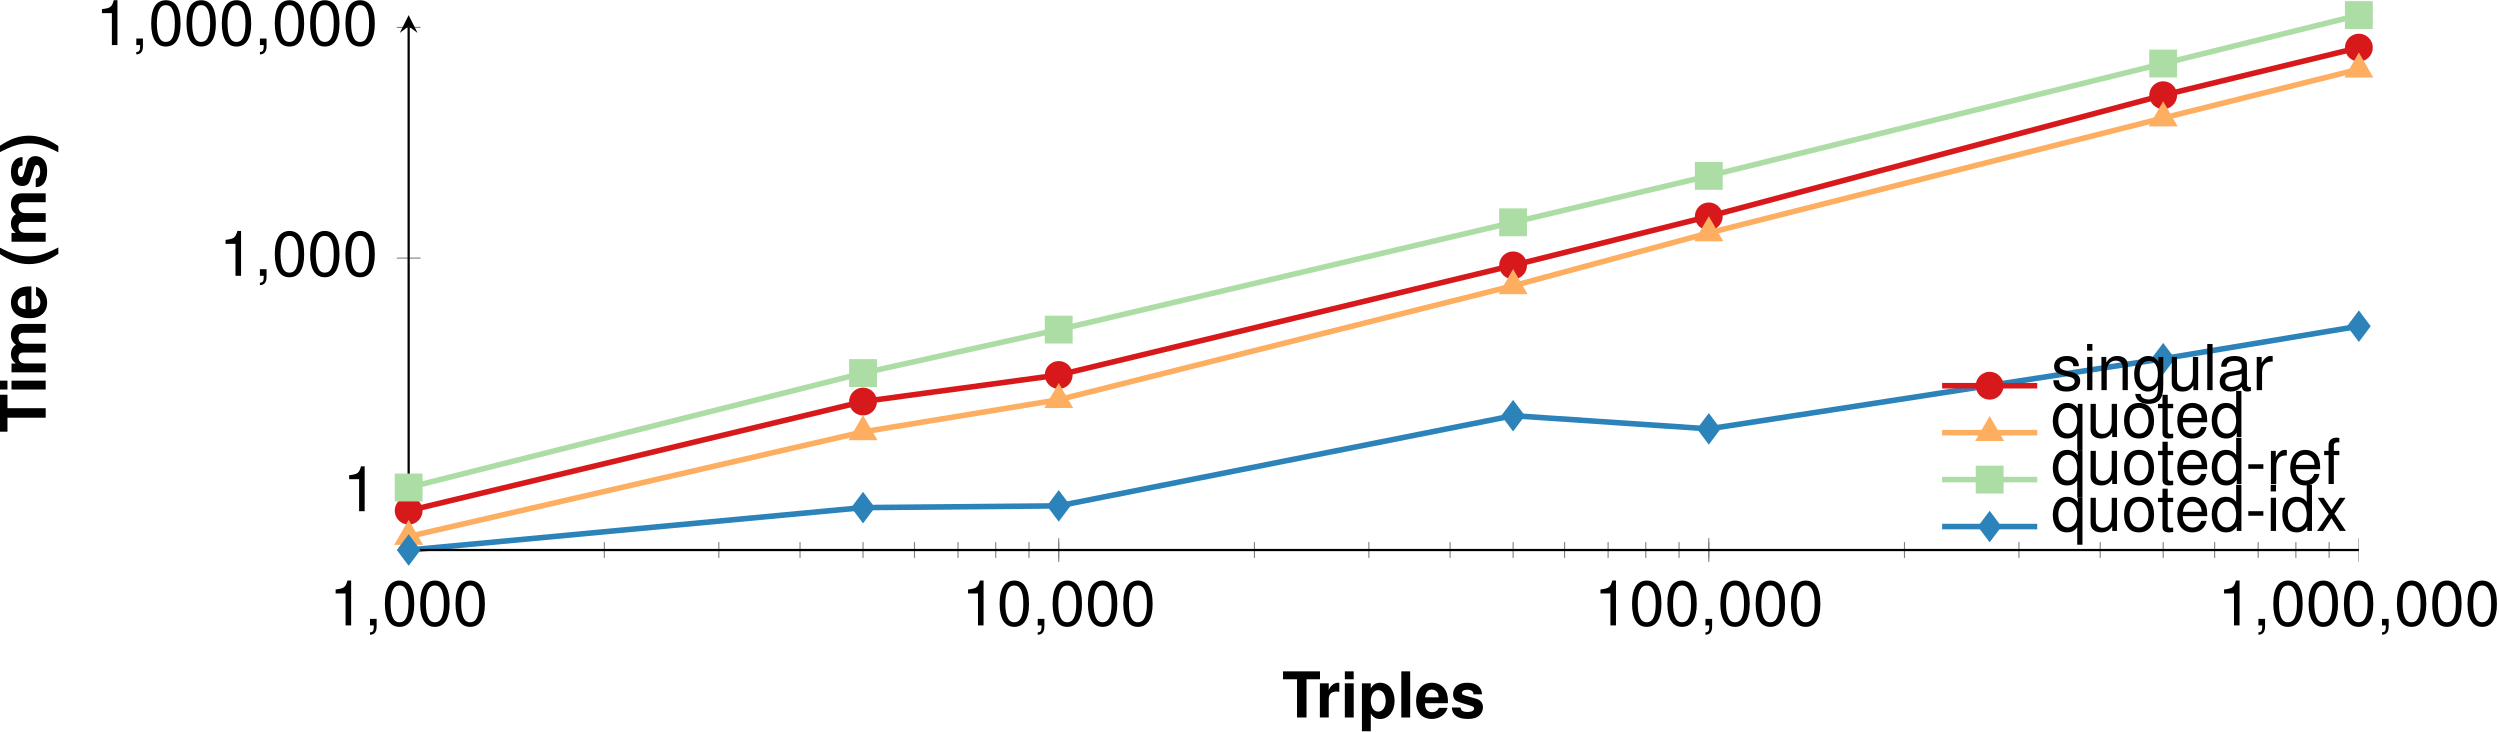
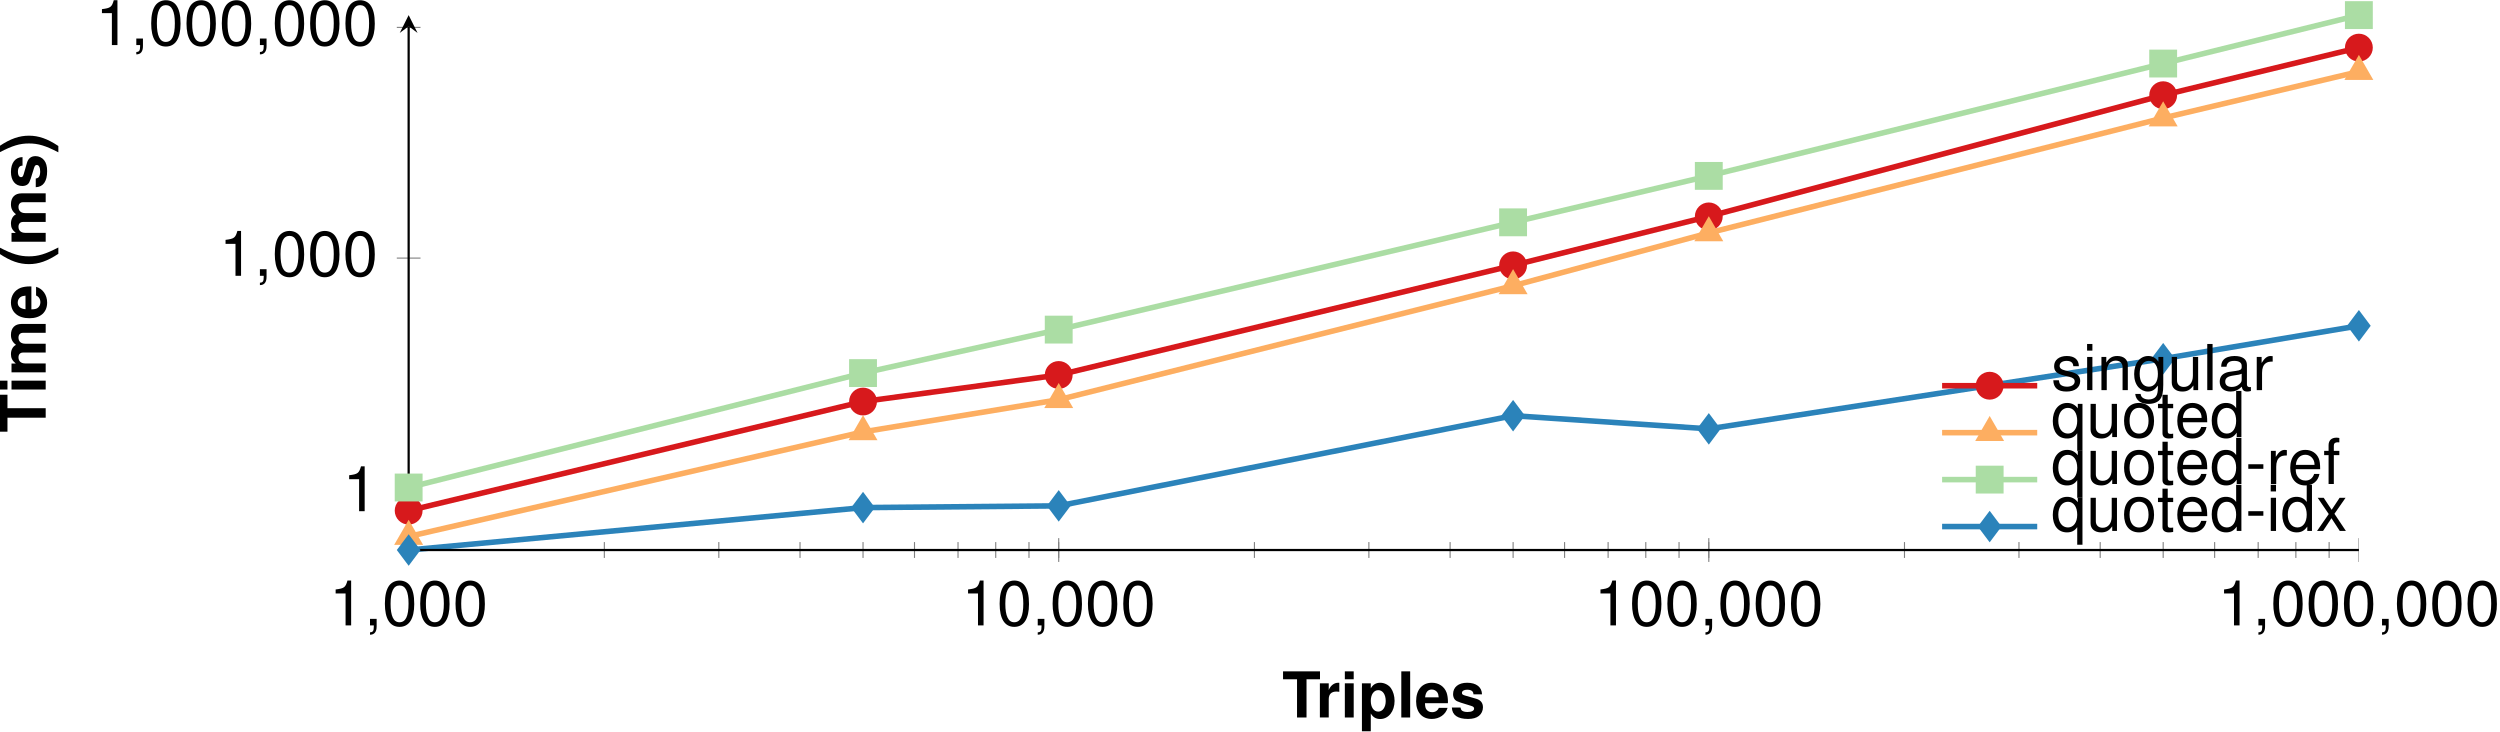
<svg xmlns="http://www.w3.org/2000/svg" xmlns:xlink="http://www.w3.org/1999/xlink" version="1.1" width="446.998pt" height="130.749pt" viewBox="3.273 -133.832 446.998 130.749">
  <defs>
    <clipPath id="clip1">
      <path d="M76.34 106.242H425.039V-272.859H76.34" />
    </clipPath>
    <clipPath id="clip2">
      <path d="M-65.129-35.488V-131.129H566.504V-35.488" />
    </clipPath>
    <path id="g1-40" d="M2.297-8.249C.996-6.291 .453-4.73 .453-2.998C.453-1.256 .996 .306 2.297 2.263H3.428C2.229-.068 1.844-1.335 1.844-2.998C1.844-4.65 2.229-5.94 3.428-8.249H2.297Z" />
    <path id="g1-41" d="M1.38 2.263C2.682 .306 3.225-1.256 3.225-2.987C3.225-4.73 2.682-6.291 1.38-8.249H.249C1.448-5.918 1.833-4.65 1.833-2.987C1.833-1.335 1.448-.045 .249 2.263H1.38Z" />
    <path id="g1-84" d="M4.356-6.834H6.766V-8.249H.158V-6.834H2.659V0H4.356V-6.834Z" />
    <path id="g1-101" d="M5.929-2.557C5.94-2.693 5.94-2.75 5.94-2.829C5.94-3.44 5.85-4.005 5.703-4.435C5.295-5.544 4.311-6.212 3.078-6.212C1.324-6.212 .249-4.945 .249-2.897C.249-.939 1.313 .26 3.044 .26C4.413 .26 5.522-.52 5.872-1.72H4.311C4.119-1.233 3.677-.95 3.1-.95C2.648-.95 2.286-1.143 2.059-1.482C1.912-1.709 1.856-1.98 1.833-2.557H5.929ZM1.856-3.609C1.957-4.537 2.354-5.001 3.055-5.001C3.451-5.001 3.813-4.809 4.039-4.492C4.187-4.266 4.254-4.028 4.288-3.609H1.856Z" />
    <path id="g1-105" d="M2.342-6.11H.758V0H2.342V-6.11ZM2.342-8.249H.758V-6.834H2.342V-8.249Z" />
    <path id="g1-108" d="M2.342-8.249H.758V0H2.342V-8.249Z" />
    <path id="g1-109" d="M.679-6.11V0H2.263V-3.666C2.263-4.413 2.67-4.865 3.349-4.865C3.881-4.865 4.209-4.56 4.209-4.073V0H5.793V-3.666C5.793-4.413 6.201-4.865 6.879-4.865C7.411-4.865 7.739-4.56 7.739-4.073V0H9.324V-4.322C9.324-5.51 8.599-6.212 7.377-6.212C6.608-6.212 6.065-5.94 5.59-5.307C5.295-5.884 4.684-6.212 3.926-6.212C3.225-6.212 2.772-5.974 2.252-5.352V-6.11H.679Z" />
    <path id="g1-112" d="M2.24-6.11H.656V2.467H2.24V-.724C2.625-.045 3.168 .272 3.938 .272C5.409 .272 6.495-1.109 6.495-2.965C6.495-3.824 6.246-4.684 5.839-5.25C5.431-5.827 4.673-6.212 3.938-6.212C3.168-6.212 2.625-5.884 2.24-5.205V-6.11ZM3.576-4.888C4.379-4.888 4.911-4.107 4.911-2.942C4.911-1.833 4.356-1.052 3.576-1.052C2.783-1.052 2.24-1.822 2.24-2.965S2.783-4.888 3.576-4.888Z" />
    <path id="g1-114" d="M.713-6.11V0H2.297V-3.247C2.297-4.175 2.761-4.639 3.689-4.639C3.858-4.639 3.972-4.628 4.187-4.594V-6.201C4.096-6.212 4.039-6.212 3.994-6.212C3.27-6.212 2.636-5.737 2.297-4.911V-6.11H.713Z" />
    <path id="g1-115" d="M5.714-4.141C5.691-5.431 4.696-6.212 3.055-6.212C1.505-6.212 .543-5.431 .543-4.175C.543-3.768 .668-3.417 .883-3.179C1.098-2.965 1.29-2.863 1.878-2.67L3.768-2.082C4.164-1.957 4.3-1.833 4.3-1.584C4.3-1.211 3.858-.984 3.123-.984C2.716-.984 2.387-1.064 2.184-1.199C2.014-1.324 1.946-1.448 1.878-1.776H.328C.373-.441 1.358 .26 3.213 .26C4.062 .26 4.707 .079 5.16-.283S5.884-1.211 5.884-1.81C5.884-2.602 5.488-3.112 4.684-3.349L2.682-3.926C2.24-4.062 2.127-4.153 2.127-4.402C2.127-4.741 2.489-4.967 3.044-4.967C3.802-4.967 4.175-4.696 4.187-4.141H5.714Z" />
    <path id="g3-44" d="M.984-1.177V0H1.663V.204C1.663 .984 1.516 1.211 .984 1.233V1.663C1.776 1.663 2.172 1.154 2.172 .181V-1.177H.984Z" />
    <path id="g3-45" d="M3.213-3.53H.52V-2.716H3.213V-3.53Z" />
    <path id="g3-48" d="M3.112-8.022C2.365-8.022 1.686-7.694 1.267-7.14C.747-6.438 .487-5.363 .487-3.881C.487-1.177 1.392 .26 3.112 .26C4.809 .26 5.737-1.177 5.737-3.813C5.737-5.375 5.488-6.416 4.956-7.14C4.537-7.705 3.87-8.022 3.112-8.022ZM3.112-7.14C4.187-7.14 4.718-6.053 4.718-3.904C4.718-1.629 4.198-.566 3.089-.566C2.037-.566 1.505-1.675 1.505-3.87S2.037-7.14 3.112-7.14Z" />
    <path id="g3-49" d="M2.931-5.714V0H3.926V-8.022H3.27C2.919-6.789 2.693-6.619 1.154-6.427V-5.714H2.931Z" />
    <path id="g3-97" d="M6.053-.554C5.952-.532 5.906-.532 5.85-.532C5.522-.532 5.341-.702 5.341-.996V-4.481C5.341-5.533 4.571-6.099 3.112-6.099C2.252-6.099 1.539-5.85 1.143-5.409C.871-5.103 .758-4.764 .735-4.175H1.686C1.765-4.899 2.195-5.228 3.078-5.228C3.926-5.228 4.402-4.911 4.402-4.345V-4.096C4.402-3.7 4.164-3.53 3.417-3.44C2.082-3.27 1.878-3.225 1.516-3.078C.826-2.795 .475-2.263 .475-1.494C.475-.419 1.222 .26 2.421 .26C3.168 .26 3.768 0 4.435-.611C4.503-.011 4.798 .26 5.409 .26C5.601 .26 5.748 .238 6.053 .158V-.554ZM4.402-1.867C4.402-1.55 4.311-1.358 4.028-1.098C3.643-.747 3.179-.566 2.625-.566C1.89-.566 1.46-.917 1.46-1.516C1.46-2.139 1.878-2.455 2.885-2.602C3.881-2.738 4.085-2.783 4.402-2.931V-1.867Z" />
    <path id="g3-100" d="M5.601-8.249H4.662V-5.182C4.266-5.782 3.632-6.099 2.84-6.099C1.301-6.099 .294-4.865 .294-2.976C.294-.973 1.279 .26 2.874 .26C3.689 .26 4.254-.045 4.764-.781V0H5.601V-8.249ZM2.998-5.216C4.017-5.216 4.662-4.311 4.662-2.897C4.662-1.528 4.005-.622 3.01-.622C1.969-.622 1.279-1.539 1.279-2.919S1.969-5.216 2.998-5.216Z" />
    <path id="g3-101" d="M5.805-2.648C5.805-3.553 5.737-4.096 5.567-4.537C5.182-5.51 4.277-6.099 3.168-6.099C1.516-6.099 .453-4.831 .453-2.885S1.482 .26 3.146 .26C4.503 .26 5.442-.509 5.68-1.799H4.73C4.469-1.018 3.938-.611 3.179-.611C2.58-.611 2.071-.883 1.754-1.38C1.528-1.72 1.448-2.059 1.437-2.648H5.805ZM1.46-3.417C1.539-4.515 2.206-5.228 3.157-5.228C4.085-5.228 4.798-4.458 4.798-3.485C4.798-3.462 4.798-3.44 4.786-3.417H1.46Z" />
    <path id="g3-102" d="M2.919-5.929H1.935V-6.857C1.935-7.253 2.161-7.457 2.591-7.457C2.67-7.457 2.704-7.457 2.919-7.445V-8.226C2.704-8.271 2.58-8.283 2.387-8.283C1.516-8.283 .996-7.785 .996-6.936V-5.929H.204V-5.16H.996V0H1.935V-5.16H2.919V-5.929Z" />
    <path id="g3-103" d="M4.662-5.929V-5.069C4.187-5.771 3.609-6.099 2.851-6.099C1.346-6.099 .328-4.786 .328-2.863C.328-1.89 .588-1.098 1.075-.532C1.516-.034 2.15 .26 2.772 .26C3.519 .26 4.039-.057 4.571-.803V-.498C4.571 .306 4.469 .792 4.232 1.12C3.983 1.471 3.496 1.675 2.919 1.675C2.489 1.675 2.105 1.561 1.844 1.358C1.629 1.188 1.539 1.03 1.482 .679H.52C.622 1.799 1.494 2.467 2.885 2.467C3.768 2.467 4.526 2.184 4.911 1.709C5.363 1.165 5.533 .419 5.533-.973V-5.929H4.662ZM2.953-5.228C3.972-5.228 4.571-4.368 4.571-2.885C4.571-1.471 3.96-.611 2.965-.611C1.935-.611 1.313-1.482 1.313-2.919C1.313-4.345 1.946-5.228 2.953-5.228Z" />
    <path id="g3-105" d="M1.697-5.929H.758V0H1.697V-5.929ZM1.697-8.249H.747V-7.061H1.697V-8.249Z" />
    <path id="g3-108" d="M1.72-8.249H.769V0H1.72V-8.249Z" />
    <path id="g3-110" d="M.792-5.929V0H1.743V-3.27C1.743-4.481 2.376-5.273 3.349-5.273C4.096-5.273 4.571-4.82 4.571-4.107V0H5.51V-4.481C5.51-5.465 4.775-6.099 3.632-6.099C2.75-6.099 2.184-5.759 1.663-4.933V-5.929H.792Z" />
    <path id="g3-111" d="M3.078-6.099C1.414-6.099 .407-4.911 .407-2.919S1.403 .26 3.089 .26C4.752 .26 5.771-.928 5.771-2.874C5.771-4.922 4.786-6.099 3.078-6.099ZM3.089-5.228C4.153-5.228 4.786-4.356 4.786-2.885C4.786-1.494 4.13-.611 3.089-.611C2.037-.611 1.392-1.482 1.392-2.919C1.392-4.345 2.037-5.228 3.089-5.228Z" />
    <path id="g3-113" d="M5.601 2.467V-5.929H4.764V-5.137C4.322-5.759 3.655-6.099 2.874-6.099C1.313-6.099 .294-4.82 .294-2.851C.294-.928 1.267 .26 2.829 .26C3.655 .26 4.22-.034 4.662-.679V2.467H5.601ZM3.01-5.216C4.017-5.216 4.662-4.311 4.662-2.885C4.662-1.528 4.005-.622 3.01-.622C1.969-.622 1.279-1.539 1.279-2.919C1.279-4.288 1.969-5.216 3.01-5.216Z" />
    <path id="g3-114" d="M.781-5.929V0H1.731V-3.078C1.731-3.926 1.946-4.481 2.399-4.809C2.693-5.024 2.976-5.092 3.632-5.103V-6.065C3.474-6.087 3.394-6.099 3.27-6.099C2.659-6.099 2.195-5.737 1.652-4.854V-5.929H.781Z" />
    <path id="g3-115" d="M4.956-4.277C4.945-5.442 4.175-6.099 2.806-6.099C1.426-6.099 .532-5.386 .532-4.288C.532-3.361 1.007-2.919 2.41-2.58L3.293-2.365C3.949-2.206 4.209-1.969 4.209-1.539C4.209-.984 3.655-.611 2.829-.611C2.32-.611 1.89-.758 1.652-1.007C1.505-1.177 1.437-1.346 1.38-1.765H.385C.43-.396 1.199 .26 2.75 .26C4.243 .26 5.194-.475 5.194-1.618C5.194-2.501 4.696-2.987 3.519-3.27L2.614-3.485C1.844-3.666 1.516-3.915 1.516-4.334C1.516-4.877 2.003-5.228 2.772-5.228C3.53-5.228 3.938-4.899 3.96-4.277H4.956Z" />
    <path id="g3-116" d="M2.874-5.929H1.901V-7.558H.962V-5.929H.158V-5.16H.962V-.679C.962-.079 1.369 .26 2.105 .26C2.331 .26 2.557 .238 2.874 .181V-.611C2.75-.577 2.602-.566 2.421-.566C2.014-.566 1.901-.679 1.901-1.098V-5.16H2.874V-5.929Z" />
    <path id="g3-117" d="M5.454 0V-5.929H4.515V-2.568C4.515-1.358 3.881-.566 2.897-.566C2.15-.566 1.675-1.018 1.675-1.731V-5.929H.735V-1.358C.735-.373 1.471 .26 2.625 .26C3.496 .26 4.051-.045 4.605-.826V0H5.454Z" />
    <path id="g3-120" d="M3.304-3.066L5.295-5.929H4.232L2.806-3.779L1.38-5.929H.306L2.286-3.021L.192 0H1.267L2.772-2.274L4.254 0H5.352L3.304-3.066Z" />
  </defs>
  <g id="page1">
    <path d="M76.34-42.527L157.582-62.035L192.57-66.785L273.812-86.387L308.805-95.141L390.047-116.809L425.039-125.316" stroke="#d7191c" fill="none" stroke-width=".996" stroke-miterlimit="10" />
-     <path d="M76.34-37.91L157.582-56.613L192.57-62.367L273.812-82.731L308.805-92.188L390.047-112.731L425.039-121.461" stroke="#fdae61" fill="none" stroke-width=".996" stroke-miterlimit="10" />
+     <path d="M76.34-37.91L157.582-56.613L192.57-62.367L273.812-82.731L308.805-92.188L390.047-112.731L425.039-121.031" stroke="#fdae61" fill="none" stroke-width=".996" stroke-miterlimit="10" />
    <path d="M76.34-46.668L157.582-67.125L192.57-74.898L273.812-94.078L308.805-102.383L390.047-122.469L425.039-131.129" stroke="#abdda4" fill="none" stroke-width=".996" stroke-miterlimit="10" />
-     <path d="M76.34-35.488L157.582-43.074L192.57-43.383L273.812-59.508L308.805-57.152L390.047-69.699L425.039-75.508" stroke="#2b83ba" fill="none" stroke-width=".996" stroke-miterlimit="10" />
+     <path d="M76.34-35.488L157.582-43.074L192.57-43.383L273.812-59.508L308.805-57.152L390.047-69.699L425.039-75.582" stroke="#2b83ba" fill="none" stroke-width=".996" stroke-miterlimit="10" />
    <path d="M76.34-34.07V-36.906M111.328-34.07V-36.906M131.797-34.07V-36.906M146.316-34.07V-36.906M157.582-34.07V-36.906M166.785-34.07V-36.906M174.566-34.07V-36.906M181.308-34.07V-36.906M187.254-34.07V-36.906M192.57-34.07V-36.906M227.562-34.07V-36.906M248.027-34.07V-36.906M262.551-34.07V-36.906M273.816-34.07V-36.906M283.019-34.07V-36.906M290.801-34.07V-36.906M297.539-34.07V-36.906M303.484-34.07V-36.906M308.805-34.07V-36.906M343.793-34.07V-36.906M364.262-34.07V-36.906M378.785-34.07V-36.906M390.047-34.07V-36.906M399.25-34.07V-36.906M407.031-34.07V-36.906M413.773-34.07V-36.906M419.719-34.07V-36.906" stroke="#808080" fill="none" stroke-width=".199" stroke-miterlimit="10" clip-path="url(#clip1)" />
    <path d="M76.34-33.363V-37.613M192.57-33.363V-37.613M308.805-33.363V-37.613M425.039-33.363V-37.613" stroke="#808080" fill="none" stroke-width=".199" stroke-miterlimit="10" clip-path="url(#clip1)" />
    <path d="M74.219-46.434H78.461M74.219-87.684H78.461M74.219-128.934H78.461" stroke="#808080" fill="none" stroke-width=".199" stroke-miterlimit="10" clip-path="url(#clip2)" />
    <path d="M76.34-35.488H425.039" stroke="#000" fill="none" stroke-width=".399" stroke-miterlimit="10" />
    <path d="M76.34-35.488V-129.137" stroke="#000" fill="none" stroke-width=".399" stroke-miterlimit="10" />
    <path d="M76.34-131.129L74.746-127.941L76.34-129.136L77.934-127.941" />
    <g transform="matrix(1 0 0 1 258.1546 59.9142)">
      <use x="-196.024" y="-81.922" xlink:href="#g3-49" />
      <use x="-189.71" y="-81.922" xlink:href="#g3-44" />
      <use x="-186.552" y="-81.922" xlink:href="#g3-48" />
      <use x="-180.238" y="-81.922" xlink:href="#g3-48" />
      <use x="-173.923" y="-81.922" xlink:href="#g3-48" />
    </g>
    <g transform="matrix(1 0 0 1 371.23 59.9142)">
      <use x="-196.024" y="-81.922" xlink:href="#g3-49" />
      <use x="-189.71" y="-81.922" xlink:href="#g3-48" />
      <use x="-183.395" y="-81.922" xlink:href="#g3-44" />
      <use x="-180.238" y="-81.922" xlink:href="#g3-48" />
      <use x="-173.923" y="-81.922" xlink:href="#g3-48" />
      <use x="-167.608" y="-81.922" xlink:href="#g3-48" />
    </g>
    <g transform="matrix(1 0 0 1 484.306 59.9142)">
      <use x="-196.024" y="-81.922" xlink:href="#g3-49" />
      <use x="-189.71" y="-81.922" xlink:href="#g3-48" />
      <use x="-183.395" y="-81.922" xlink:href="#g3-48" />
      <use x="-177.08" y="-81.922" xlink:href="#g3-44" />
      <use x="-173.923" y="-81.922" xlink:href="#g3-48" />
      <use x="-167.608" y="-81.922" xlink:href="#g3-48" />
      <use x="-161.294" y="-81.922" xlink:href="#g3-48" />
    </g>
    <g transform="matrix(1 0 0 1 595.802 59.9142)">
      <use x="-196.024" y="-81.922" xlink:href="#g3-49" />
      <use x="-189.71" y="-81.922" xlink:href="#g3-44" />
      <use x="-186.552" y="-81.922" xlink:href="#g3-48" />
      <use x="-180.238" y="-81.922" xlink:href="#g3-48" />
      <use x="-173.923" y="-81.922" xlink:href="#g3-48" />
      <use x="-167.608" y="-81.922" xlink:href="#g3-44" />
      <use x="-164.451" y="-81.922" xlink:href="#g3-48" />
      <use x="-158.137" y="-81.922" xlink:href="#g3-48" />
      <use x="-151.822" y="-81.922" xlink:href="#g3-48" />
    </g>
    <g transform="matrix(1 0 0 1 260.5729 39.4898)">
      <use x="-196.024" y="-81.922" xlink:href="#g3-49" />
    </g>
    <g transform="matrix(1 0 0 1 238.4715 -2.5965)">
      <use x="-196.024" y="-81.922" xlink:href="#g3-49" />
      <use x="-189.71" y="-81.922" xlink:href="#g3-44" />
      <use x="-186.552" y="-81.922" xlink:href="#g3-48" />
      <use x="-180.238" y="-81.922" xlink:href="#g3-48" />
      <use x="-173.923" y="-81.922" xlink:href="#g3-48" />
    </g>
    <g transform="matrix(1 0 0 1 216.3701 -43.8485)">
      <use x="-196.024" y="-81.922" xlink:href="#g3-49" />
      <use x="-189.71" y="-81.922" xlink:href="#g3-44" />
      <use x="-186.552" y="-81.922" xlink:href="#g3-48" />
      <use x="-180.238" y="-81.922" xlink:href="#g3-48" />
      <use x="-173.923" y="-81.922" xlink:href="#g3-48" />
      <use x="-167.608" y="-81.922" xlink:href="#g3-44" />
      <use x="-164.451" y="-81.922" xlink:href="#g3-48" />
      <use x="-158.137" y="-81.922" xlink:href="#g3-48" />
      <use x="-151.822" y="-81.922" xlink:href="#g3-48" />
    </g>
    <path d="M78.332-42.527C78.332-43.629 77.437-44.52 76.34-44.52C75.238-44.52 74.348-43.629 74.348-42.527S75.238-40.535 76.34-40.535C77.437-40.535 78.332-41.426 78.332-42.527Z" fill="#d7191c" />
    <path d="M78.332-42.527C78.332-43.629 77.437-44.52 76.34-44.52C75.238-44.52 74.348-43.629 74.348-42.527S75.238-40.535 76.34-40.535C77.437-40.535 78.332-41.426 78.332-42.527Z" stroke="#d7191c" fill="none" stroke-width=".996" stroke-miterlimit="10" />
    <path d="M159.574-62.035C159.574-63.137 158.68-64.027 157.582-64.027C156.48-64.027 155.59-63.137 155.59-62.035C155.59-60.938 156.48-60.043 157.582-60.043C158.68-60.043 159.574-60.938 159.574-62.035Z" fill="#d7191c" />
    <path d="M159.574-62.035C159.574-63.137 158.68-64.027 157.582-64.027C156.48-64.027 155.59-63.137 155.59-62.035C155.59-60.938 156.48-60.043 157.582-60.043C158.68-60.043 159.574-60.938 159.574-62.035Z" stroke="#d7191c" fill="none" stroke-width=".996" stroke-miterlimit="10" />
    <path d="M194.562-66.785C194.562-67.887 193.672-68.777 192.57-68.777C191.473-68.777 190.578-67.887 190.578-66.785C190.578-65.684 191.473-64.793 192.57-64.793C193.672-64.793 194.562-65.684 194.562-66.785Z" fill="#d7191c" />
    <path d="M194.562-66.785C194.562-67.887 193.672-68.777 192.57-68.777C191.473-68.777 190.578-67.887 190.578-66.785C190.578-65.684 191.473-64.793 192.57-64.793C193.672-64.793 194.562-65.684 194.562-66.785Z" stroke="#d7191c" fill="none" stroke-width=".996" stroke-miterlimit="10" />
    <path d="M275.805-86.387C275.805-87.488 274.914-88.379 273.812-88.379C272.715-88.379 271.82-87.488 271.82-86.387C271.82-85.285 272.715-84.394 273.812-84.394C274.914-84.394 275.805-85.285 275.805-86.387Z" fill="#d7191c" />
    <path d="M275.805-86.387C275.805-87.488 274.914-88.379 273.812-88.379C272.715-88.379 271.82-87.488 271.82-86.387C271.82-85.285 272.715-84.394 273.812-84.394C274.914-84.394 275.805-85.285 275.805-86.387Z" stroke="#d7191c" fill="none" stroke-width=".996" stroke-miterlimit="10" />
    <path d="M310.797-95.141C310.797-96.242 309.906-97.133 308.805-97.133C307.703-97.133 306.812-96.242 306.812-95.141C306.812-94.043 307.703-93.148 308.805-93.148C309.906-93.148 310.797-94.043 310.797-95.141Z" fill="#d7191c" />
    <path d="M310.797-95.141C310.797-96.242 309.906-97.133 308.805-97.133C307.703-97.133 306.812-96.242 306.812-95.141C306.812-94.043 307.703-93.148 308.805-93.148C309.906-93.148 310.797-94.043 310.797-95.141Z" stroke="#d7191c" fill="none" stroke-width=".996" stroke-miterlimit="10" />
    <path d="M392.039-116.809C392.039-117.906 391.148-118.801 390.047-118.801C388.945-118.801 388.055-117.906 388.055-116.809C388.055-115.707 388.945-114.812 390.047-114.812C391.148-114.812 392.039-115.707 392.039-116.809Z" fill="#d7191c" />
    <path d="M392.039-116.809C392.039-117.906 391.148-118.801 390.047-118.801C388.945-118.801 388.055-117.906 388.055-116.809C388.055-115.707 388.945-114.812 390.047-114.812C391.148-114.812 392.039-115.707 392.039-116.809Z" stroke="#d7191c" fill="none" stroke-width=".996" stroke-miterlimit="10" />
    <path d="M427.031-125.316C427.031-126.414 426.137-127.309 425.039-127.309C423.937-127.309 423.043-126.414 423.043-125.316C423.043-124.215 423.937-123.324 425.039-123.324C426.137-123.324 427.031-124.215 427.031-125.316Z" fill="#d7191c" />
    <path d="M427.031-125.316C427.031-126.414 426.137-127.309 425.039-127.309C423.937-127.309 423.043-126.414 423.043-125.316C423.043-124.215 423.937-123.324 425.039-123.324C426.137-123.324 427.031-124.215 427.031-125.316Z" stroke="#d7191c" fill="none" stroke-width=".996" stroke-miterlimit="10" />
    <path d="M76.34-39.902L78.062-36.914H74.613Z" fill="#fdae61" />
    <path d="M76.34-39.902L78.062-36.914H74.613Z" stroke="#fdae61" fill="none" stroke-width=".996" stroke-miterlimit="10" />
    <path d="M157.582-58.605L159.308-55.617H155.855Z" fill="#fdae61" />
    <path d="M157.582-58.605L159.308-55.617H155.855Z" stroke="#fdae61" fill="none" stroke-width=".996" stroke-miterlimit="10" />
    <path d="M192.57-64.359L194.297-61.371H190.848Z" fill="#fdae61" />
    <path d="M192.57-64.359L194.297-61.371H190.848Z" stroke="#fdae61" fill="none" stroke-width=".996" stroke-miterlimit="10" />
    <path d="M273.812-84.723L275.539-81.731H272.09Z" fill="#fdae61" />
    <path d="M273.812-84.723L275.539-81.731H272.09Z" stroke="#fdae61" fill="none" stroke-width=".996" stroke-miterlimit="10" />
    <path d="M308.805-94.18L310.531-91.191H307.078Z" fill="#fdae61" />
    <path d="M308.805-94.18L310.531-91.191H307.078Z" stroke="#fdae61" fill="none" stroke-width=".996" stroke-miterlimit="10" />
    <path d="M390.047-114.723L391.773-111.734H388.32Z" fill="#fdae61" />
    <path d="M390.047-114.723L391.773-111.734H388.32Z" stroke="#fdae61" fill="none" stroke-width=".996" stroke-miterlimit="10" />
-     <path d="M425.039-123.453L426.762-120.465H423.312Z" fill="#fdae61" />
-     <path d="M425.039-123.453L426.762-120.465H423.312Z" stroke="#fdae61" fill="none" stroke-width=".996" stroke-miterlimit="10" />
+     <path d="M425.039-123.023L426.762-120.035H423.312Z" fill="#fdae61" />
+     <path d="M425.039-123.023L426.762-120.035H423.312Z" stroke="#fdae61" fill="none" stroke-width=".996" stroke-miterlimit="10" />
    <path d="M74.348-44.672H78.332V-48.66H74.348Z" fill="#abdda4" />
    <path d="M74.348-44.672H78.332V-48.66H74.348Z" stroke="#abdda4" fill="none" stroke-width=".996" stroke-miterlimit="10" />
    <path d="M155.59-65.133H159.574V-69.117H155.59Z" fill="#abdda4" />
    <path d="M155.59-65.133H159.574V-69.117H155.59Z" stroke="#abdda4" fill="none" stroke-width=".996" stroke-miterlimit="10" />
    <path d="M190.578-72.906H194.562V-76.891H190.578Z" fill="#abdda4" />
    <path d="M190.578-72.906H194.562V-76.891H190.578Z" stroke="#abdda4" fill="none" stroke-width=".996" stroke-miterlimit="10" />
    <path d="M271.82-92.086H275.805V-96.074H271.82Z" fill="#abdda4" />
    <path d="M271.82-92.086H275.805V-96.074H271.82Z" stroke="#abdda4" fill="none" stroke-width=".996" stroke-miterlimit="10" />
    <path d="M306.812-100.391H310.797V-104.375H306.812Z" fill="#abdda4" />
    <path d="M306.812-100.391H310.797V-104.375H306.812Z" stroke="#abdda4" fill="none" stroke-width=".996" stroke-miterlimit="10" />
    <path d="M388.055-120.477H392.039V-124.461H388.055Z" fill="#abdda4" />
    <path d="M388.055-120.477H392.039V-124.461H388.055Z" stroke="#abdda4" fill="none" stroke-width=".996" stroke-miterlimit="10" />
    <path d="M423.043-129.137H427.031V-133.125H423.043Z" fill="#abdda4" />
    <path d="M423.043-129.137H427.031V-133.125H423.043Z" stroke="#abdda4" fill="none" stroke-width=".996" stroke-miterlimit="10" />
    <path d="M76.34-37.48L77.832-35.488L76.34-33.496L74.844-35.488Z" fill="#2b83ba" />
    <path d="M76.34-37.48L77.832-35.488L76.34-33.496L74.844-35.488Z" stroke="#2b83ba" fill="none" stroke-width=".996" stroke-miterlimit="10" />
    <path d="M157.582-45.066L159.074-43.074L157.582-41.082L156.086-43.074Z" fill="#2b83ba" />
    <path d="M157.582-45.066L159.074-43.074L157.582-41.082L156.086-43.074Z" stroke="#2b83ba" fill="none" stroke-width=".996" stroke-miterlimit="10" />
    <path d="M192.57-45.375L194.066-43.383L192.57-41.391L191.078-43.383Z" fill="#2b83ba" />
    <path d="M192.57-45.375L194.066-43.383L192.57-41.391L191.078-43.383Z" stroke="#2b83ba" fill="none" stroke-width=".996" stroke-miterlimit="10" />
    <path d="M273.812-61.5L275.308-59.508L273.812-57.516L272.32-59.508Z" fill="#2b83ba" />
    <path d="M273.812-61.5L275.308-59.508L273.812-57.516L272.32-59.508Z" stroke="#2b83ba" fill="none" stroke-width=".996" stroke-miterlimit="10" />
    <path d="M308.805-59.145L310.297-57.152L308.805-55.16L307.308-57.152Z" fill="#2b83ba" />
    <path d="M308.805-59.145L310.297-57.152L308.805-55.16L307.308-57.152Z" stroke="#2b83ba" fill="none" stroke-width=".996" stroke-miterlimit="10" />
    <path d="M390.047-71.691L391.543-69.699L390.047-67.707L388.551-69.699Z" fill="#2b83ba" />
    <path d="M390.047-71.691L391.543-69.699L390.047-67.707L388.551-69.699Z" stroke="#2b83ba" fill="none" stroke-width=".996" stroke-miterlimit="10" />
-     <path d="M425.039-77.5L426.531-75.508L425.039-73.516L423.543-75.508Z" fill="#2b83ba" />
-     <path d="M425.039-77.5L426.531-75.508L425.039-73.516L423.543-75.508Z" stroke="#2b83ba" fill="none" stroke-width=".996" stroke-miterlimit="10" />
+     <path d="M425.039-77.574L426.531-75.582L425.039-73.59L423.543-75.582Z" fill="#2b83ba" />
+     <path d="M425.039-77.574L426.531-75.582L425.039-73.59L423.543-75.582Z" stroke="#2b83ba" fill="none" stroke-width=".996" stroke-miterlimit="10" />
    <g transform="matrix(1 0 0 1 428.546 76.37738)">
      <use x="-196.024" y="-81.922" xlink:href="#g1-84" />
      <use x="-189.993" y="-81.922" xlink:href="#g1-114" />
      <use x="-185.575" y="-81.922" xlink:href="#g1-105" />
      <use x="-182.418" y="-81.922" xlink:href="#g1-112" />
      <use x="-175.479" y="-81.922" xlink:href="#g1-108" />
      <use x="-172.322" y="-81.922" xlink:href="#g1-101" />
      <use x="-166.007" y="-81.922" xlink:href="#g1-115" />
    </g>
    <g transform="matrix(0 -1 1 0 93.364 -252.5131)">
      <use x="-196.024" y="-81.922" xlink:href="#g1-84" />
      <use x="-189.085" y="-81.922" xlink:href="#g1-105" />
      <use x="-185.928" y="-81.922" xlink:href="#g1-109" />
      <use x="-175.831" y="-81.922" xlink:href="#g1-101" />
      <use x="-166.359" y="-81.922" xlink:href="#g1-40" />
      <use x="-162.577" y="-81.922" xlink:href="#g1-109" />
      <use x="-152.481" y="-81.922" xlink:href="#g1-115" />
      <use x="-146.166" y="-81.922" xlink:href="#g1-41" />
    </g>
    <path d="M350.52-64.867H359.023H367.527" stroke="#d7191c" fill="none" stroke-width=".996" stroke-miterlimit="10" />
    <path d="M361.016-64.867C361.016-65.965 360.121-66.859 359.023-66.859C357.922-66.859 357.031-65.965 357.031-64.867C357.031-63.766 357.922-62.871 359.023-62.871C360.121-62.871 361.016-63.766 361.016-64.867Z" fill="#d7191c" />
    <path d="M361.016-64.867C361.016-65.965 360.121-66.859 359.023-66.859C357.922-66.859 357.031-65.965 357.031-64.867C357.031-63.766 357.922-62.871 359.023-62.871C360.121-62.871 361.016-63.766 361.016-64.867Z" stroke="#d7191c" fill="none" stroke-width=".996" stroke-miterlimit="10" />
    <g transform="matrix(1 0 0 1 548.036 43.0212)">
      <use x="-178.02" y="-107.102" xlink:href="#g3-115" />
      <use x="-172.341" y="-107.102" xlink:href="#g3-105" />
      <use x="-169.82" y="-107.102" xlink:href="#g3-110" />
      <use x="-163.505" y="-107.102" xlink:href="#g3-103" />
      <use x="-157.191" y="-107.102" xlink:href="#g3-117" />
      <use x="-150.876" y="-107.102" xlink:href="#g3-108" />
      <use x="-148.355" y="-107.102" xlink:href="#g3-97" />
      <use x="-142.04" y="-107.102" xlink:href="#g3-114" />
    </g>
    <path d="M350.52-56.473H359.023H367.527" stroke="#fdae61" fill="none" stroke-width=".996" stroke-miterlimit="10" />
    <path d="M359.023-58.465L360.746-55.477H357.297Z" fill="#fdae61" />
    <path d="M359.023-58.465L360.746-55.477H357.297Z" stroke="#fdae61" fill="none" stroke-width=".996" stroke-miterlimit="10" />
    <g transform="matrix(1 0 0 1 548.036 43.0212)">
      <use x="-178.02" y="-98.708" xlink:href="#g3-113" />
      <use x="-171.705" y="-98.708" xlink:href="#g3-117" />
      <use x="-165.391" y="-98.708" xlink:href="#g3-111" />
      <use x="-159.076" y="-98.708" xlink:href="#g3-116" />
      <use x="-155.919" y="-98.708" xlink:href="#g3-101" />
      <use x="-149.604" y="-98.708" xlink:href="#g3-100" />
    </g>
    <path d="M350.52-48.078H359.023H367.527" stroke="#abdda4" fill="none" stroke-width=".996" stroke-miterlimit="10" />
    <path d="M357.031-46.086H361.016V-50.07H357.031Z" fill="#abdda4" />
    <path d="M357.031-46.086H361.016V-50.07H357.031Z" stroke="#abdda4" fill="none" stroke-width=".996" stroke-miterlimit="10" />
    <g transform="matrix(1 0 0 1 548.036 43.0212)">
      <use x="-178.02" y="-90.315" xlink:href="#g3-113" />
      <use x="-171.705" y="-90.315" xlink:href="#g3-117" />
      <use x="-165.391" y="-90.315" xlink:href="#g3-111" />
      <use x="-159.076" y="-90.315" xlink:href="#g3-116" />
      <use x="-155.919" y="-90.315" xlink:href="#g3-101" />
      <use x="-149.604" y="-90.315" xlink:href="#g3-100" />
      <use x="-143.289" y="-90.315" xlink:href="#g3-45" />
      <use x="-139.508" y="-90.315" xlink:href="#g3-114" />
      <use x="-135.726" y="-90.315" xlink:href="#g3-101" />
      <use x="-129.411" y="-90.315" xlink:href="#g3-102" />
    </g>
    <path d="M350.52-39.684H359.023H367.527" stroke="#2b83ba" fill="none" stroke-width=".996" stroke-miterlimit="10" />
    <path d="M359.023-41.676L360.516-39.684L359.023-37.691L357.527-39.684Z" fill="#2b83ba" />
    <path d="M359.023-41.676L360.516-39.684L359.023-37.691L357.527-39.684Z" stroke="#2b83ba" fill="none" stroke-width=".996" stroke-miterlimit="10" />
    <g transform="matrix(1 0 0 1 548.036 43.0212)">
      <use x="-178.02" y="-81.922" xlink:href="#g3-113" />
      <use x="-171.705" y="-81.922" xlink:href="#g3-117" />
      <use x="-165.391" y="-81.922" xlink:href="#g3-111" />
      <use x="-159.076" y="-81.922" xlink:href="#g3-116" />
      <use x="-155.919" y="-81.922" xlink:href="#g3-101" />
      <use x="-149.604" y="-81.922" xlink:href="#g3-100" />
      <use x="-143.289" y="-81.922" xlink:href="#g3-45" />
      <use x="-139.508" y="-81.922" xlink:href="#g3-105" />
      <use x="-136.986" y="-81.922" xlink:href="#g3-100" />
      <use x="-130.672" y="-81.922" xlink:href="#g3-120" />
    </g>
  </g>
</svg>
